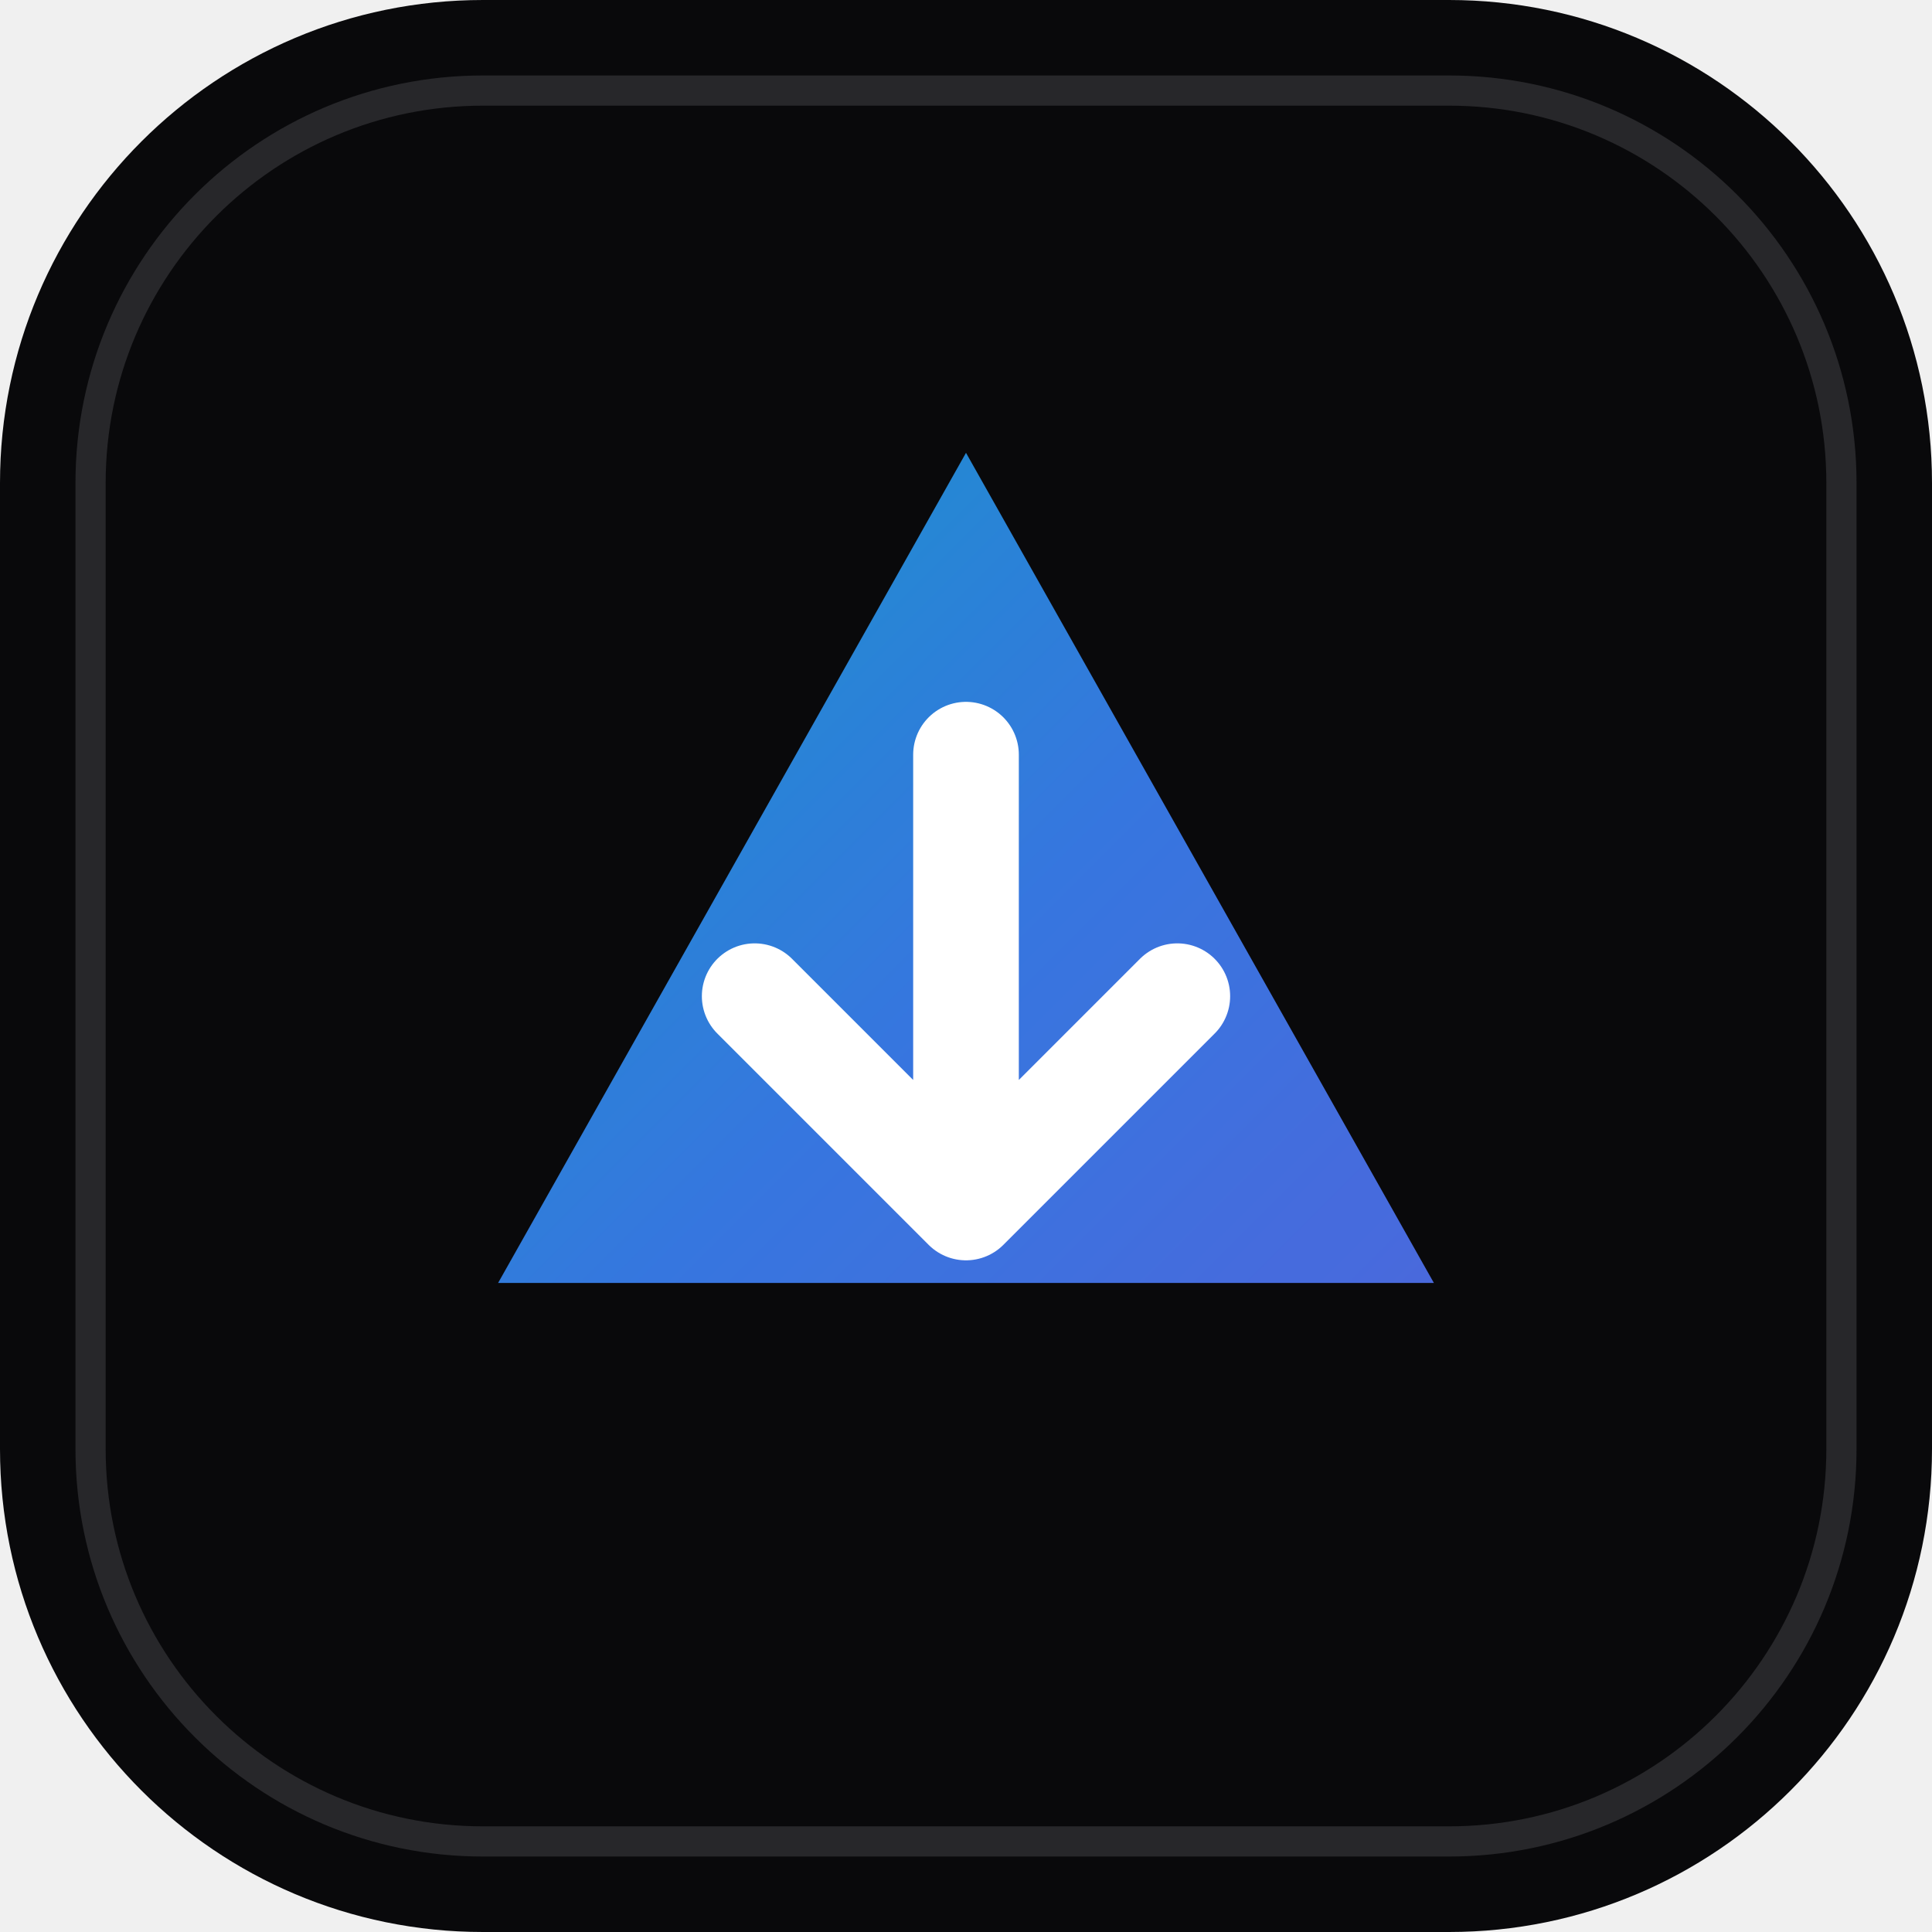
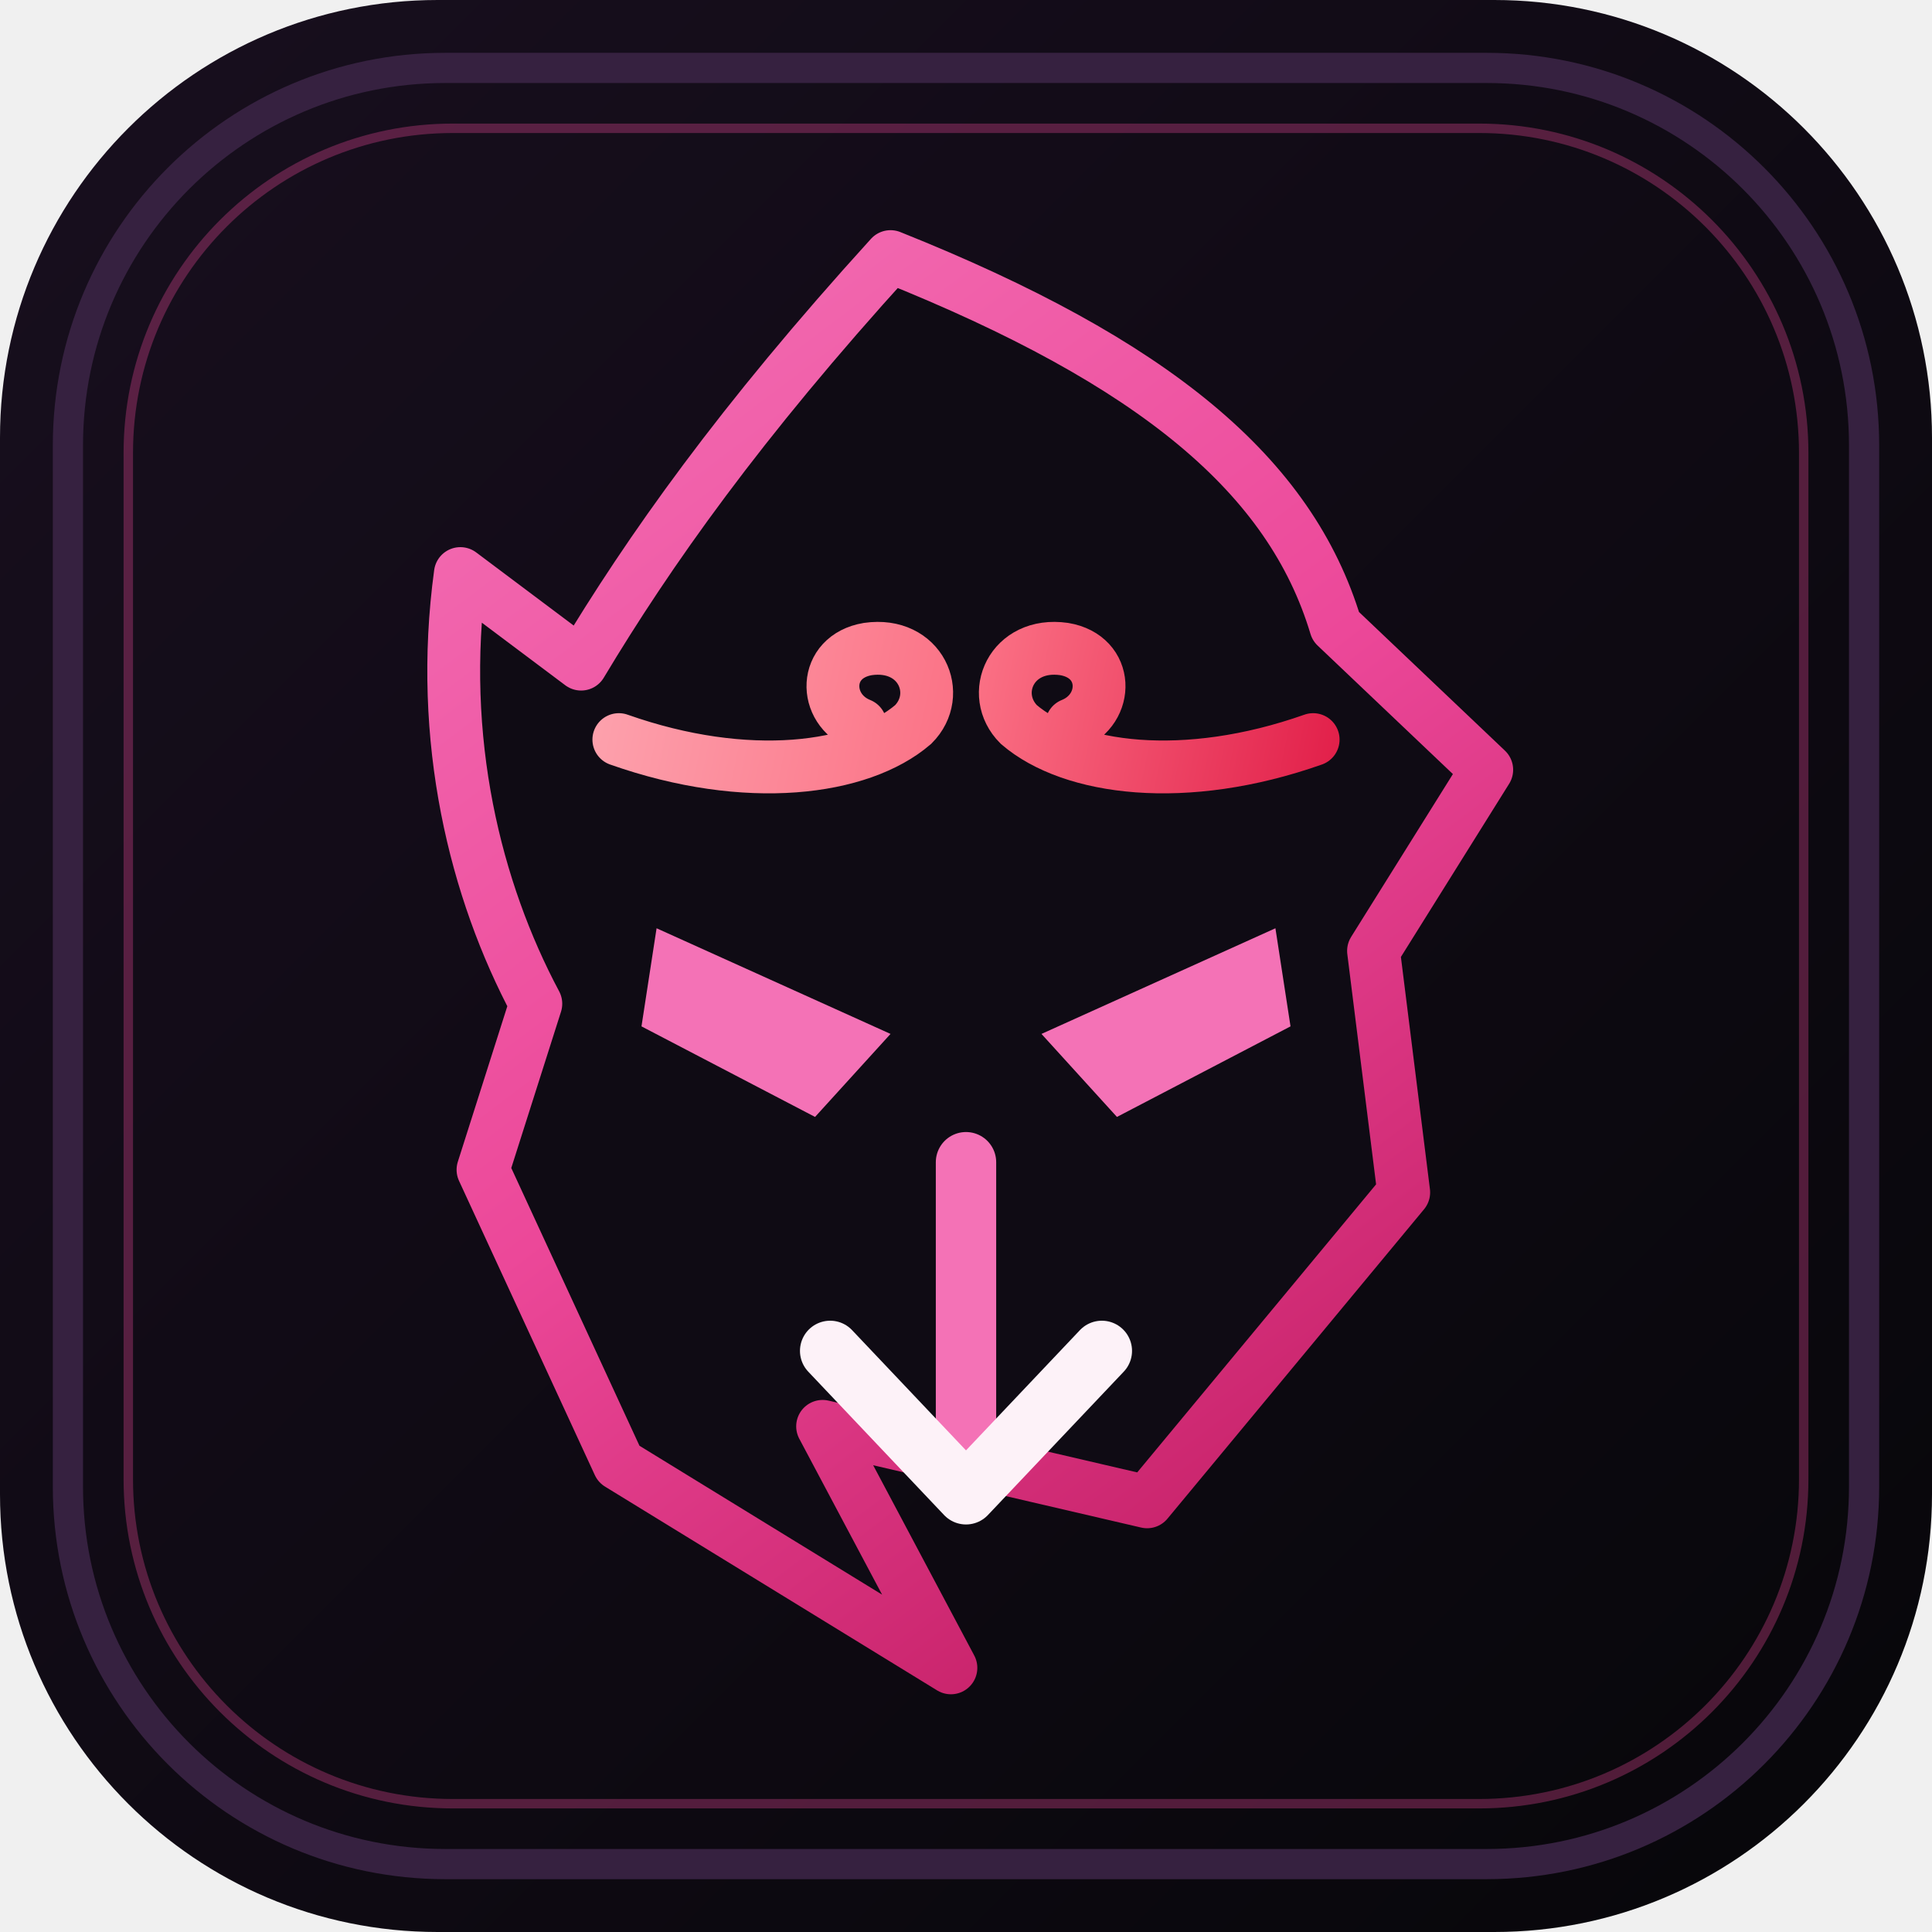
<svg xmlns="http://www.w3.org/2000/svg" viewBox="0 0 512 512" fill="none">
-   <rect width="512" height="512" rx="128" fill="#09090B" />
-   <rect x="24" y="24" width="464" height="464" rx="104" stroke="#27272A" stroke-width="8" />
  <defs>
-     <linearGradient id="nectora_grad" x1="64" y1="64" x2="448" y2="448" gradientUnits="userSpaceOnUse">
-       <stop stop-color="#06B6D4" />
-       <stop offset="0.5" stop-color="#3B82F6" />
-       <stop offset="1" stop-color="#6366F1" />
+     <linearGradient id="wk_bg" x1="32" y1="32" x2="480" y2="480" gradientUnits="userSpaceOnUse">
+       <stop stop-color="#170E1D" />
+       <stop offset="1" stop-color="#08070B" />
+     </linearGradient>
+     <linearGradient id="wk_pink" x1="110" y1="72" x2="380" y2="430" gradientUnits="userSpaceOnUse">
+       <stop stop-color="#F472B6" />
+       <stop offset="0.5" stop-color="#EC4899" />
+       <stop offset="1" stop-color="#BE185D" />
+     </linearGradient>
+     <linearGradient id="wk_rose_gold" x1="156" y1="168" x2="356" y2="210" gradientUnits="userSpaceOnUse">
+       <stop stop-color="#FDA4AF" />
+       <stop offset="0.5" stop-color="#FB7185" />
+       <stop offset="1" stop-color="#E11D48" />
    </linearGradient>
  </defs>
-   <path d="M256 120L380 340H132L256 120Z" fill="url(#nectora_grad)" opacity="0.9" />
-   <path d="M256 200V320M200 264L256 320L312 264" stroke="#FFFFFF" stroke-width="28" stroke-linecap="round" stroke-linejoin="round" />
+   <rect width="512" height="512" rx="116" fill="url(#wk_bg)" />
+   <rect x="18" y="18" width="476" height="476" rx="100" stroke="#362140" stroke-width="8" />
+   <rect x="34" y="34" width="444" height="444" rx="86" stroke="#EC4899" stroke-opacity="0.32" stroke-width="2.5" />
+   <path d="M236 68C196 112 172 146 154 176L122 152C116 196 126 236 142 266L128 310L164 388L252 442L218 378L304 398L372 316L364 252L394 204L354 166C342 126 306 96 236 68Z" fill="#0F0B14" stroke="url(#wk_pink)" stroke-width="14" stroke-linejoin="round" />
+   <path d="M174 246L236 274L216 296L170 272Z" fill="#F472B6" />
+   <path d="M338 246L276 274L296 296L342 272Z" fill="#F472B6" />
+   <path d="M164 196C198 208 228 204 242 192C250 184 244 170 230 172C218 174 218 188 228 192" stroke="url(#wk_rose_gold)" stroke-width="14" stroke-linecap="round" />
+   <path d="M348 196C314 208 284 204 270 192C262 184 268 170 282 172C294 174 294 188 284 192" stroke="url(#wk_rose_gold)" stroke-width="14" stroke-linecap="round" />
+   <path d="M256 308V392" stroke="#F472B6" stroke-width="16" stroke-linecap="round" />
+   <path d="M220 358L256 396L292 358" stroke="#FDF2F8" stroke-width="16" stroke-linecap="round" stroke-linejoin="round" />
</svg>
